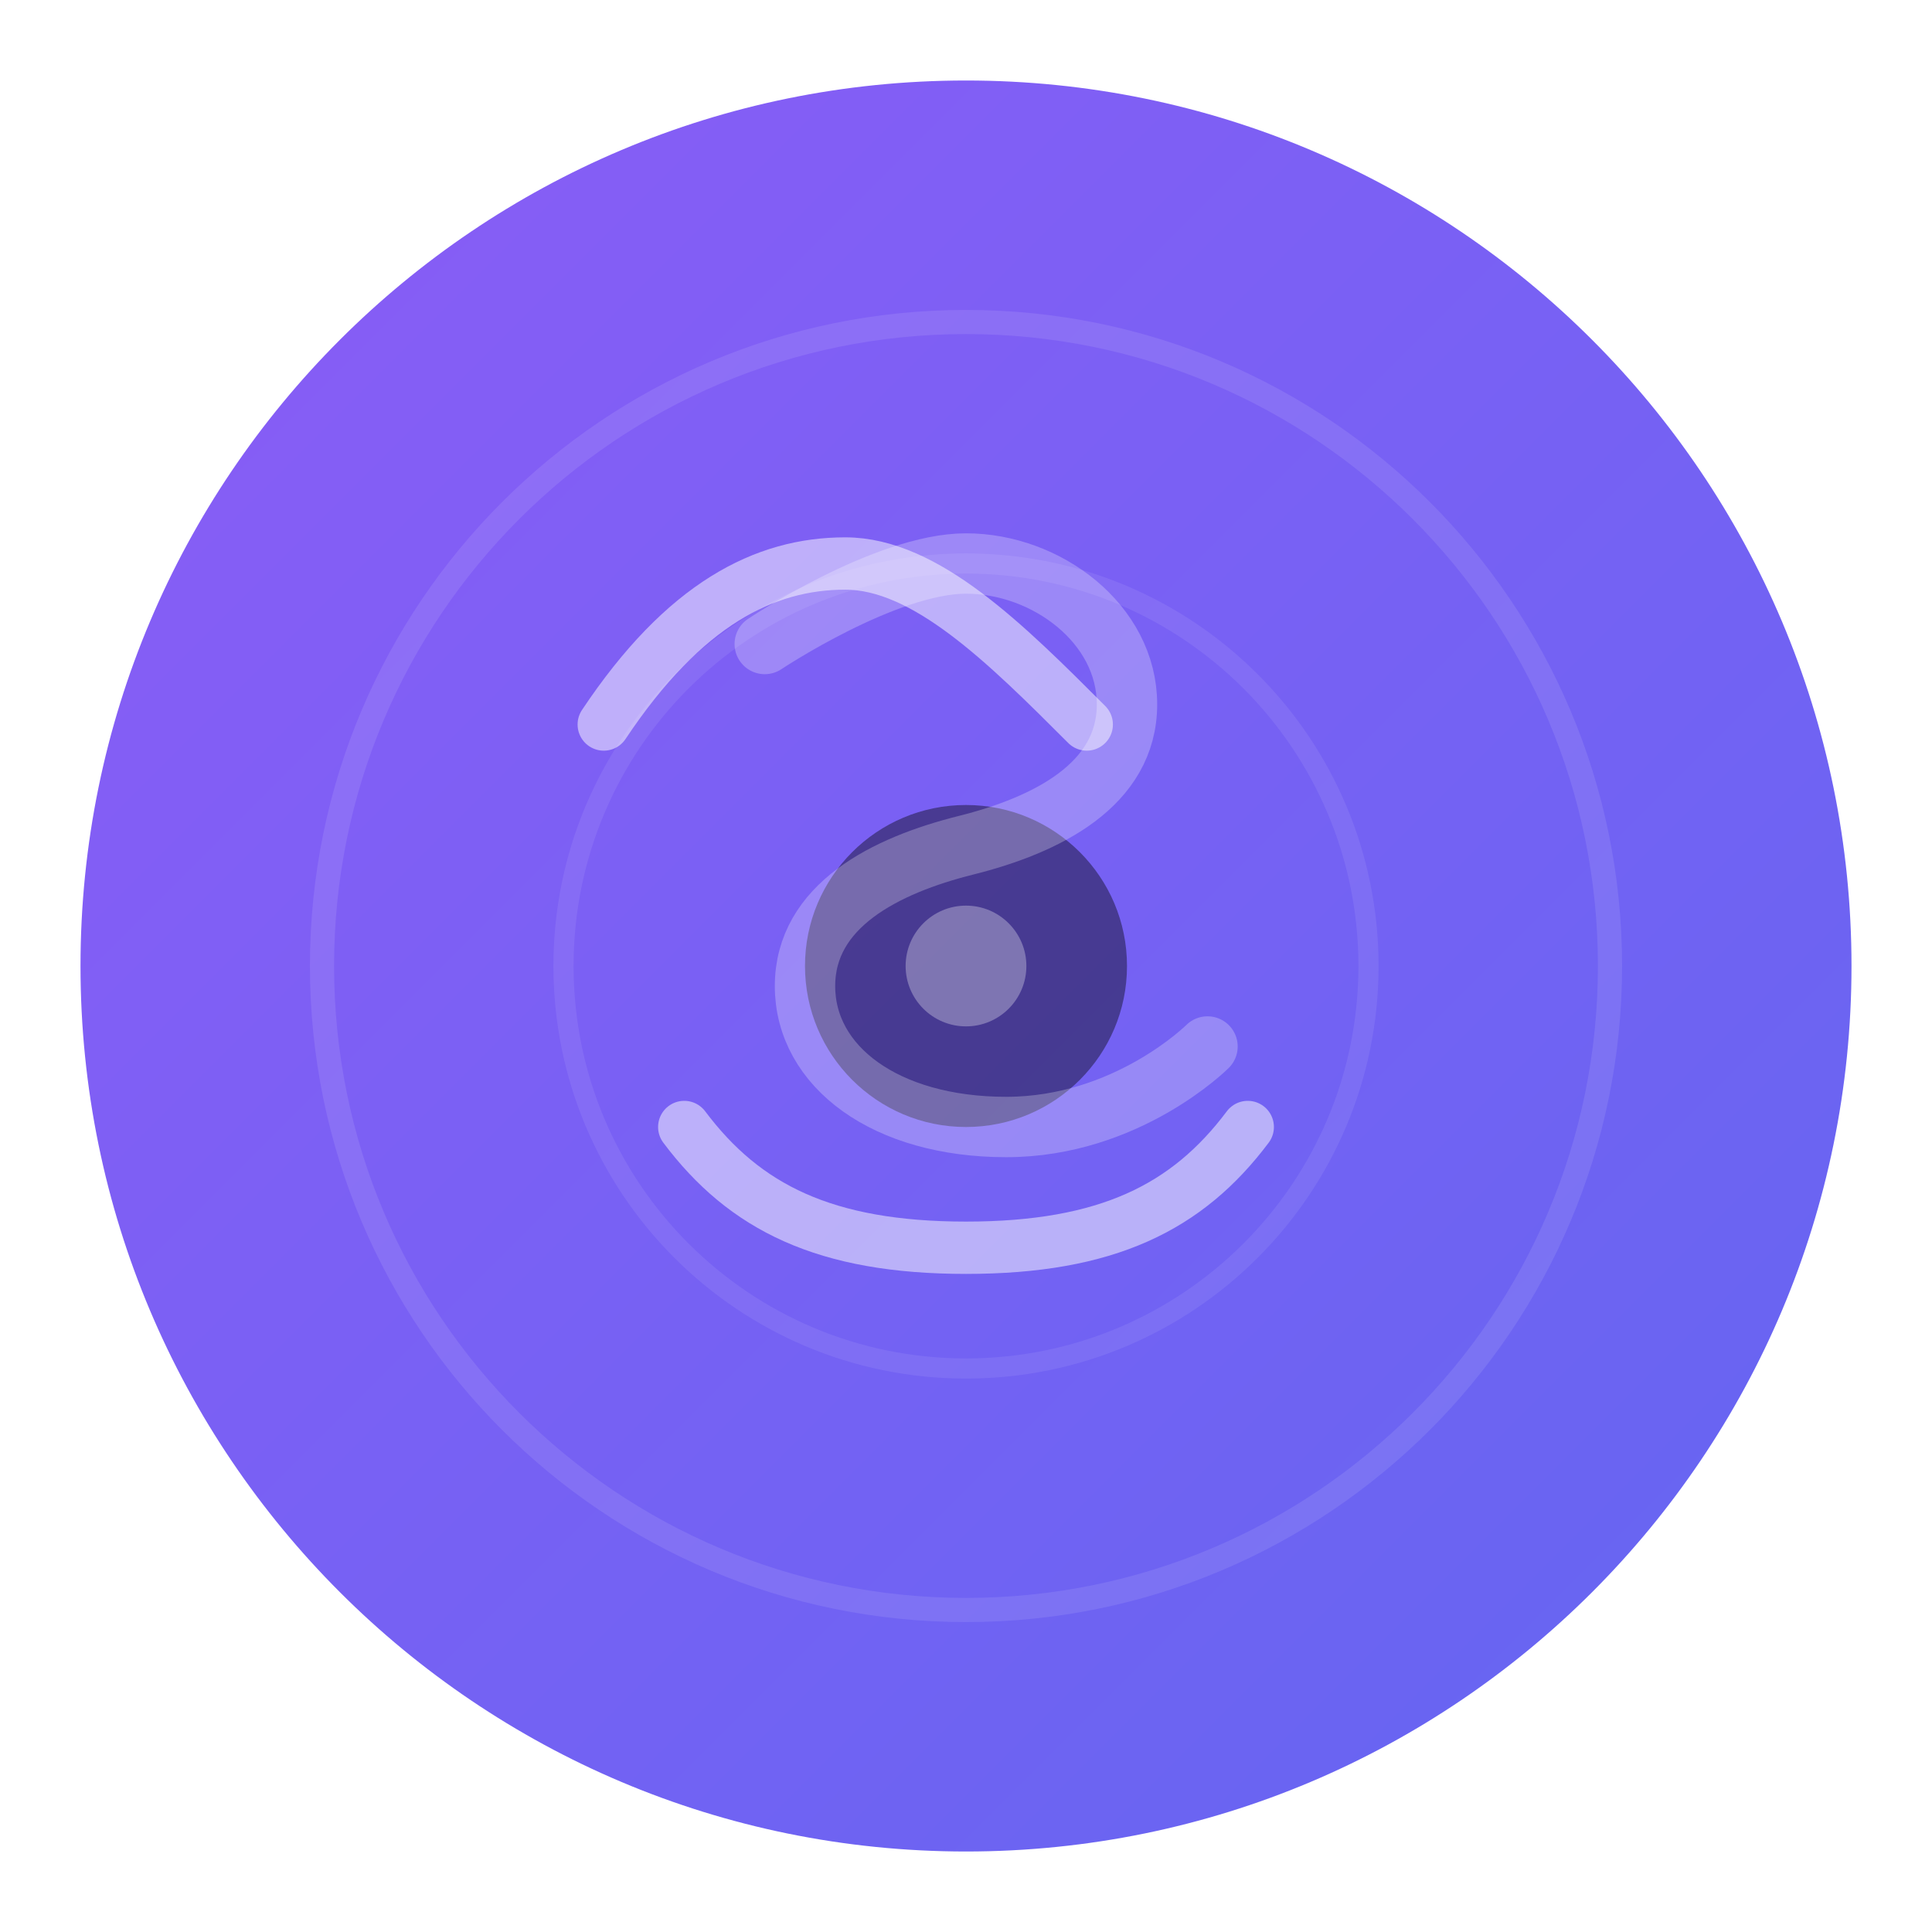
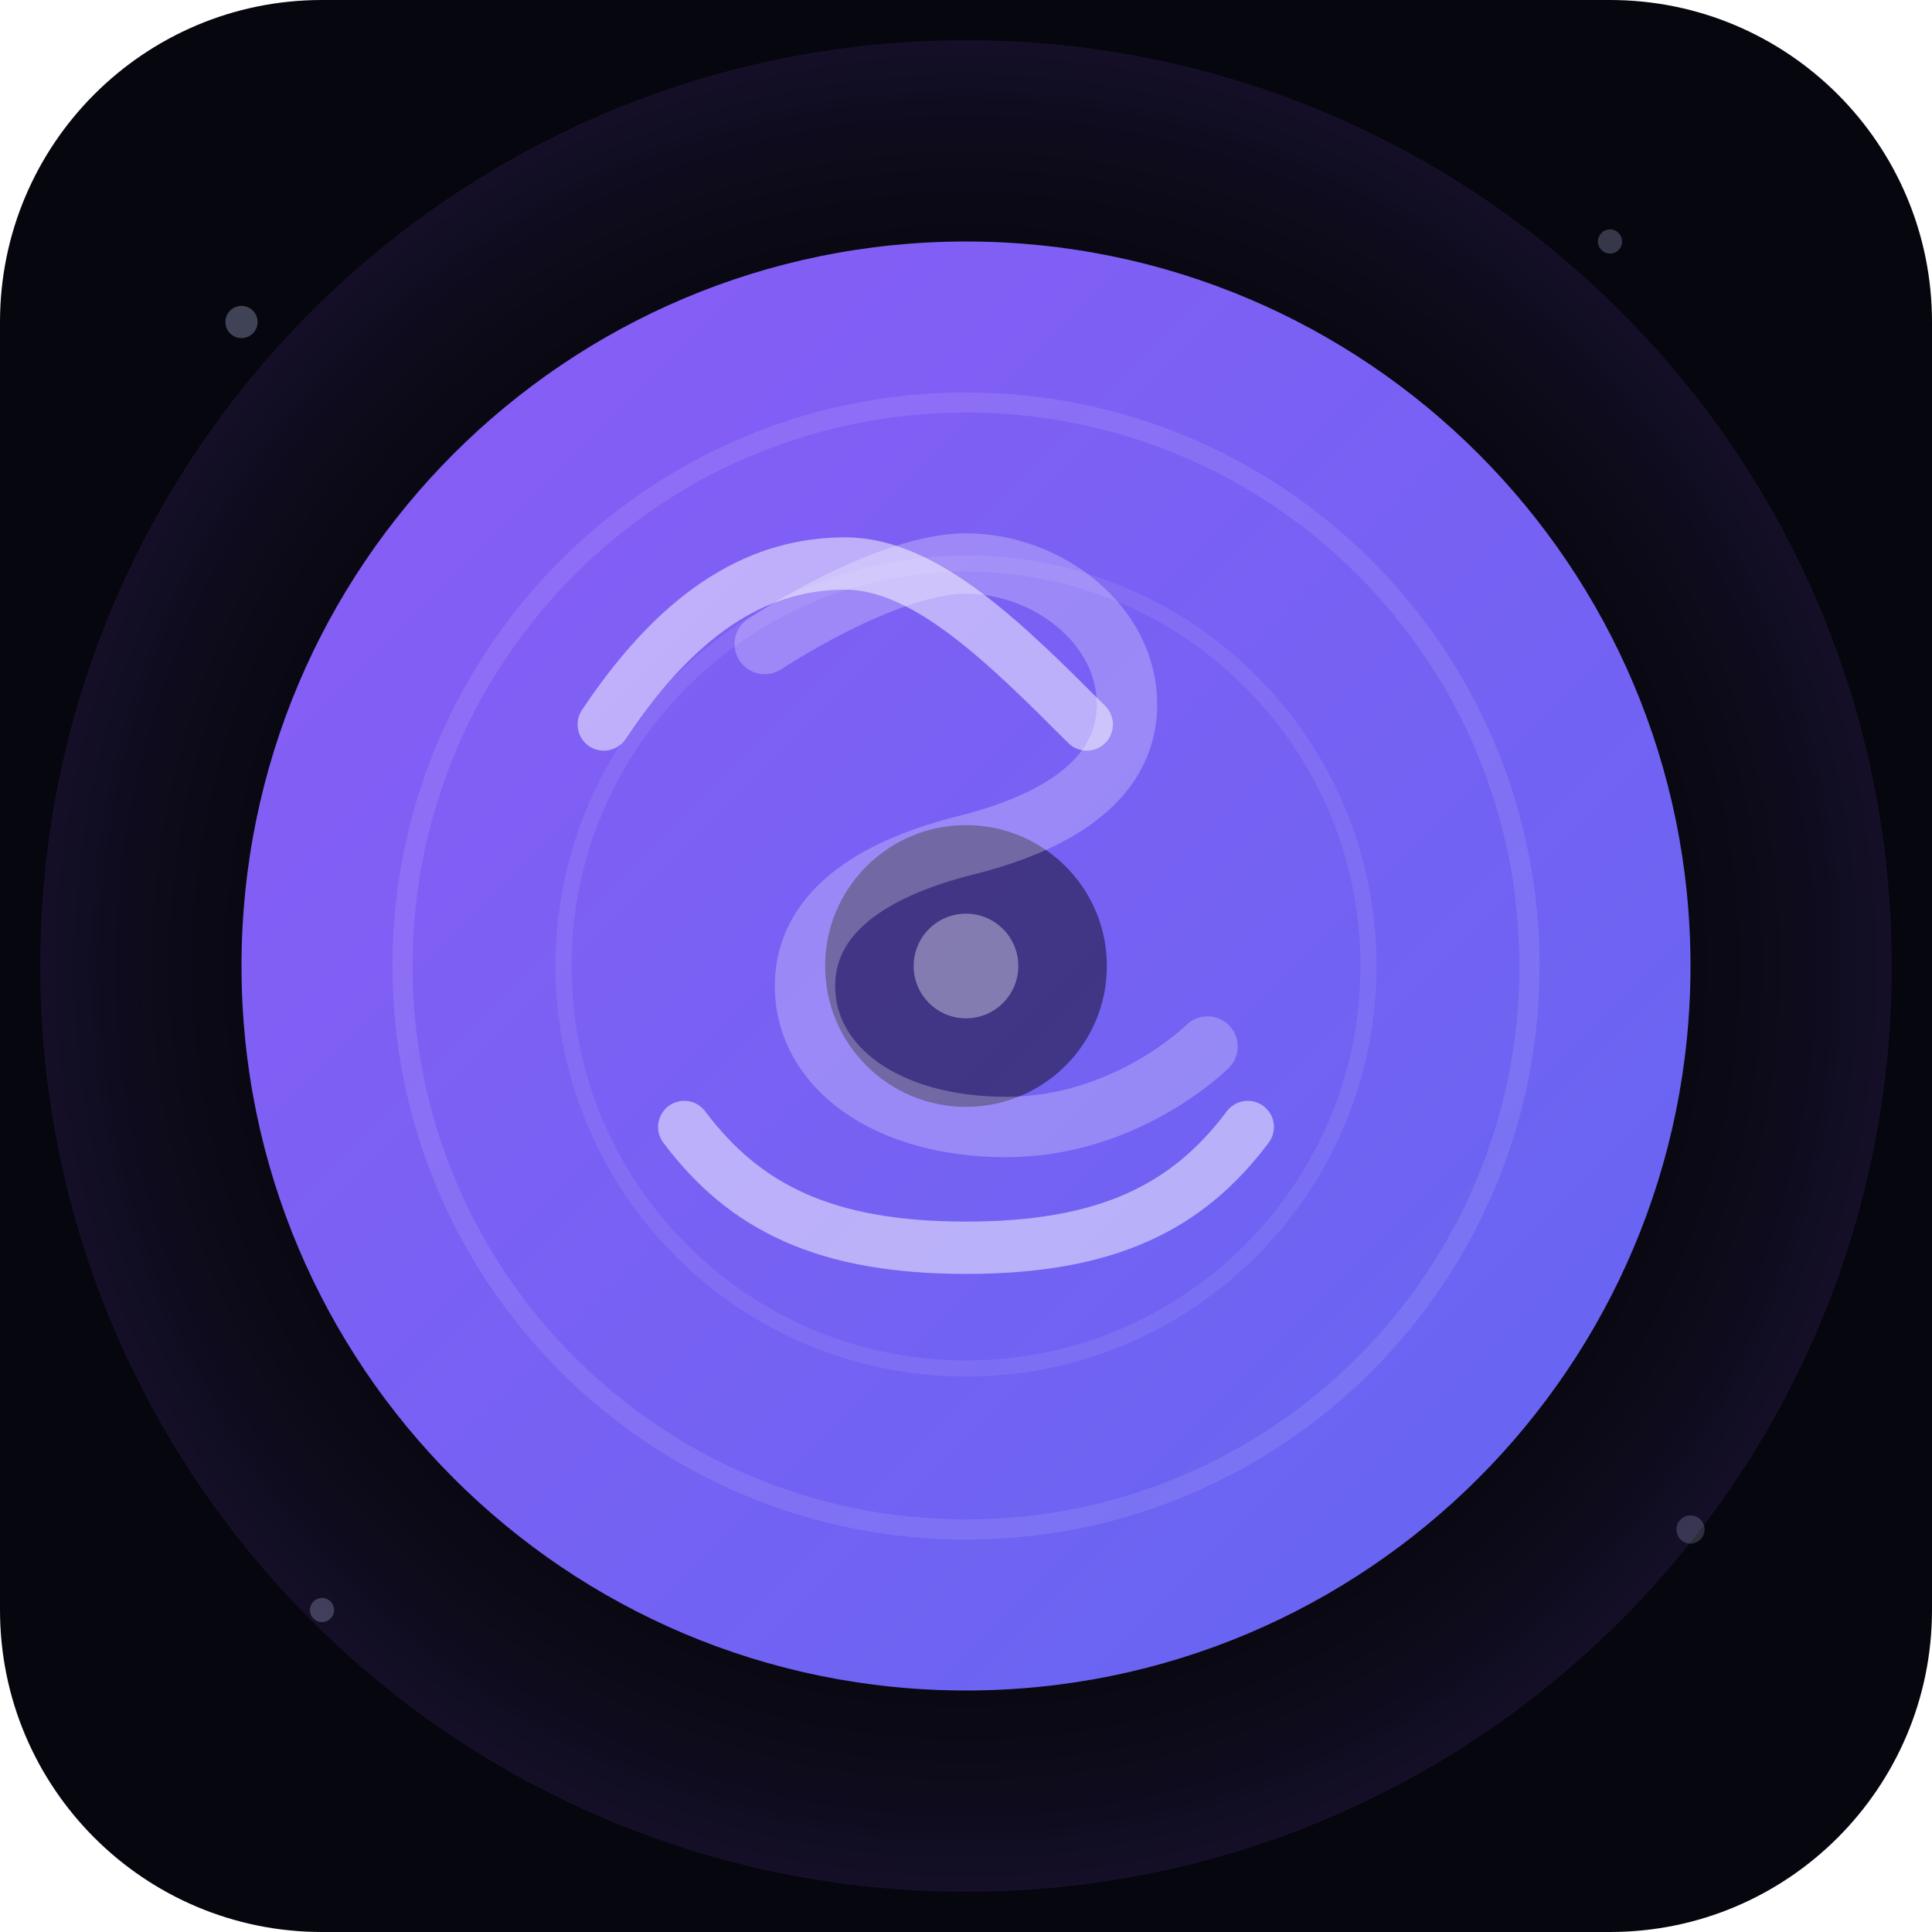
<svg xmlns="http://www.w3.org/2000/svg" width="256" height="256" viewBox="0 0 48 48">
  <defs>
    <linearGradient id="g" x1="0%" y1="0%" x2="100%" y2="100%">
      <stop offset="0%" stop-color="#8b5cf6" />
      <stop offset="100%" stop-color="#6366f1" />
    </linearGradient>
+     <radialGradient id="glow" cx="50%" cy="50%" r="50%">
+       <stop offset="60%" stop-color="transparent" />
+       <stop offset="100%" stop-color="rgba(139,92,246,0.12)" />
+     </radialGradient>
  </defs>
-   <circle cx="24" cy="24" r="22" fill="url(#g)" />
-   <circle cx="24" cy="24" r="16" fill="none" stroke="rgba(255,255,255,0.1)" stroke-width="0.6" />
-   <circle cx="24" cy="24" r="10" fill="none" stroke="rgba(255,255,255,0.08)" stroke-width="0.5" />
-   <circle cx="24" cy="24" r="4" fill="rgba(0,0,0,0.4)" />
-   <circle cx="24" cy="24" r="1.5" fill="rgba(255,255,255,0.3)" />
+   <rect width="48" height="48" rx="8" fill="#06060e" />
+   <circle cx="24" cy="24" r="23" fill="url(#glow)" />
+   <circle cx="6" cy="8" r="0.4" fill="rgba(200,210,255,0.3)" />
+   <circle cx="40" cy="6" r="0.3" fill="rgba(200,210,255,0.25)" />
+   <circle cx="42" cy="38" r="0.35" fill="rgba(200,210,255,0.2)" />
+   <circle cx="8" cy="40" r="0.3" fill="rgba(200,210,255,0.25)" />
+   <circle cx="38" cy="18" r="0.25" fill="rgba(200,210,255,0.2)" />
+   <circle cx="10" cy="22" r="0.3" fill="rgba(200,210,255,0.15)" />
+   <circle cx="24" cy="24" r="18" fill="url(#g)" />
+   <circle cx="24" cy="24" r="14" fill="none" stroke="rgba(255,255,255,0.1)" stroke-width="0.5" />
+   <circle cx="24" cy="24" r="10" fill="none" stroke="rgba(255,255,255,0.08)" stroke-width="0.4" />
+   <circle cx="24" cy="24" r="3.5" fill="rgba(0,0,0,0.45)" />
+   <circle cx="24" cy="24" r="1.3" fill="rgba(255,255,255,0.35)" />
  <path d="M15 18c2-3 4-4 6-4s4 2 6 4" fill="none" stroke="rgba(255,255,255,0.5)" stroke-width="1.3" stroke-linecap="round" />
  <path d="M17 28c1.5 2 3.5 3 7 3s5.5-1 7-3" fill="none" stroke="rgba(255,255,255,0.5)" stroke-width="1.3" stroke-linecap="round" />
  <path d="M19 16c0 0 3-2 5-2s4 1.5 4 3.5-2 3-4 3.5-4 1.5-4 3.5 2 3.5 5 3.5 5-2 5-2" fill="none" stroke="rgba(255,255,255,0.25)" stroke-width="1.5" stroke-linecap="round" />
</svg>
